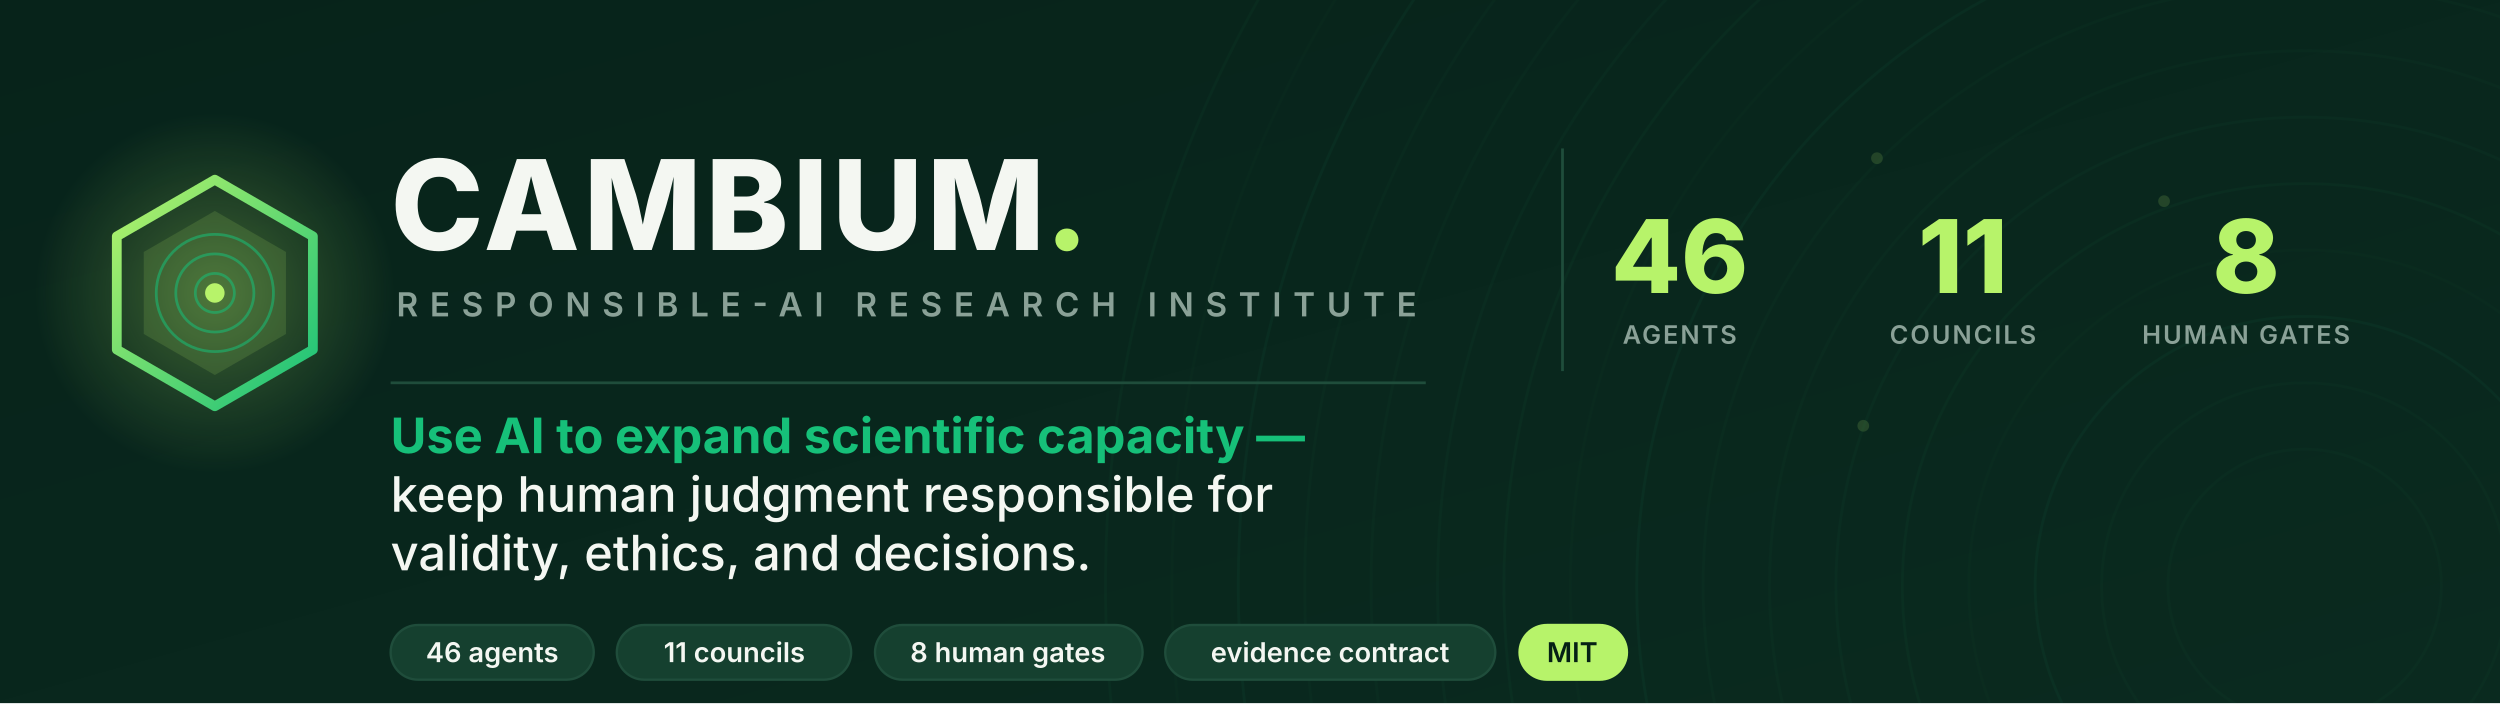
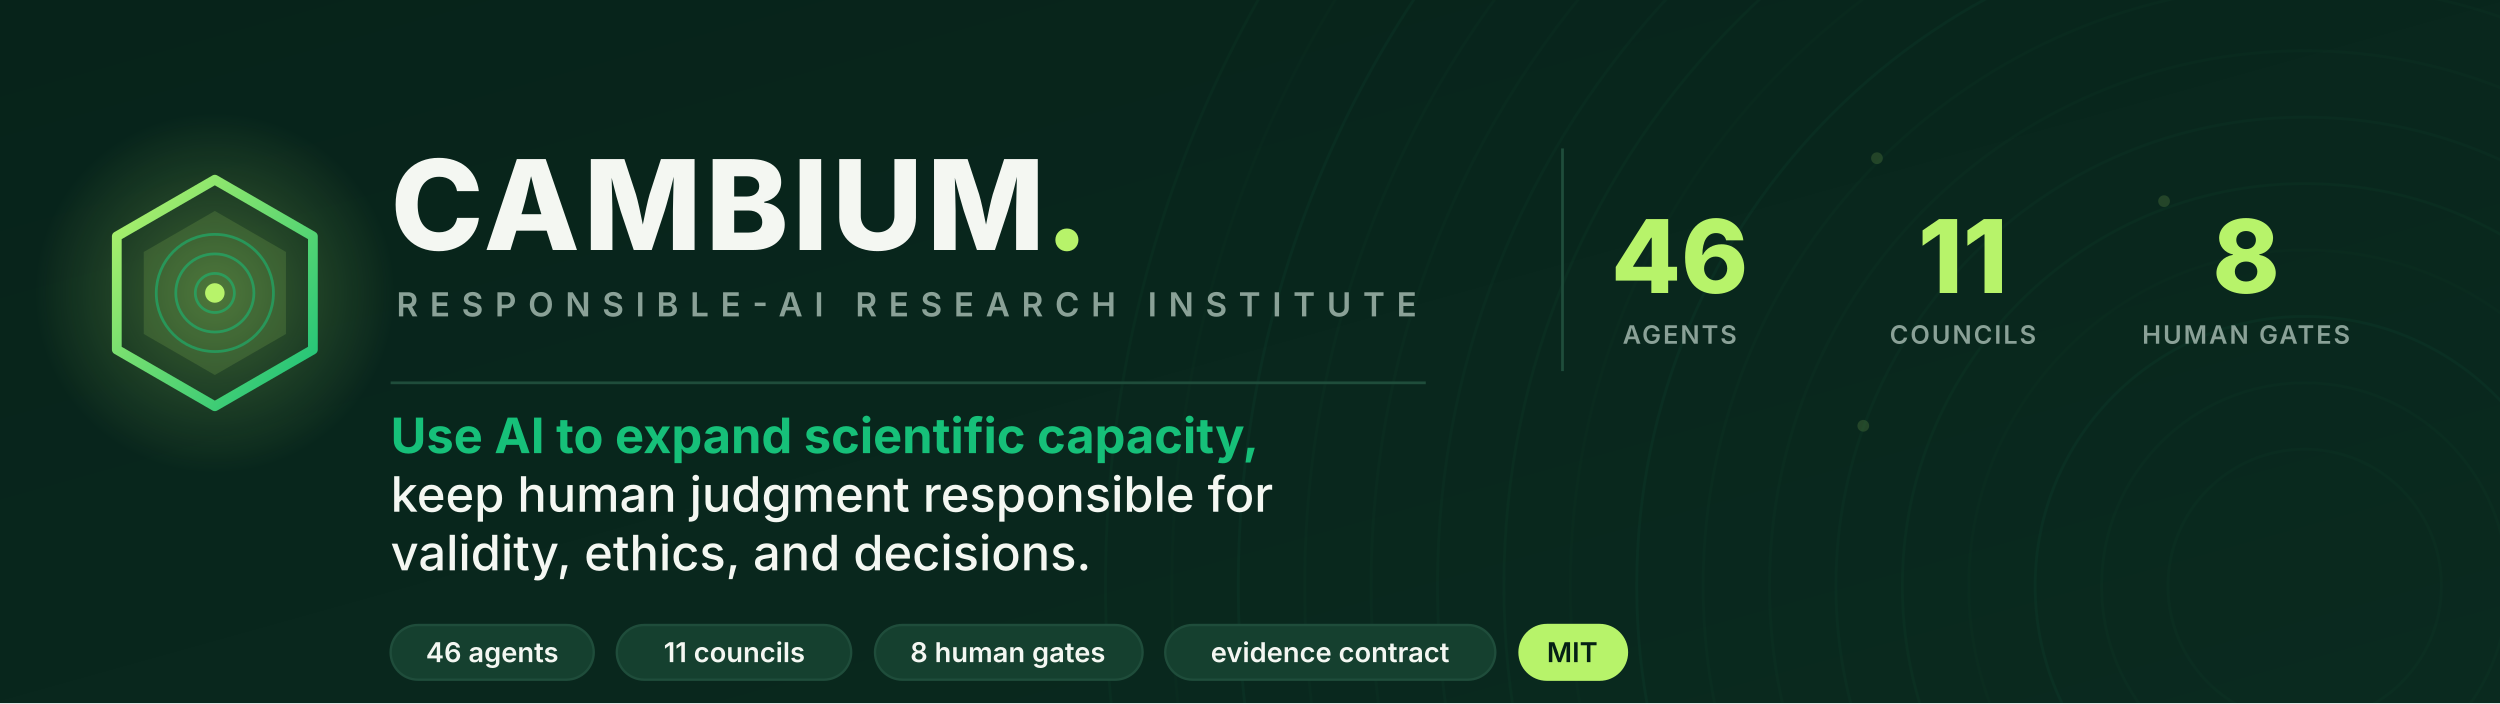
- <svg xmlns="http://www.w3.org/2000/svg" viewBox="0 0 1280 360" width="1280" height="360" font-family="Inter, 'DejaVu Sans', Arial, sans-serif" role="img" aria-label="Cambium — Responsible-AI Research Institute">
+ <svg xmlns="http://www.w3.org/2000/svg" viewBox="0 0 1280 360" width="1280" height="360" font-family="Inter, 'DejaVu Sans', Arial, sans-serif" role="img" aria-label="Cambium · Responsible-AI Research Institute">
  <defs>
    <linearGradient id="bgg" x1="0" y1="0" x2="1" y2="1">
      <stop offset="0%" stop-color="#07231A" />
      <stop offset="100%" stop-color="#0A2A1F" />
    </linearGradient>
    <linearGradient id="hexg" x1="0" y1="0" x2="1" y2="1">
      <stop offset="0%" stop-color="#B7F36A" />
      <stop offset="100%" stop-color="#16C079" />
    </linearGradient>
    <radialGradient id="glow" cx="50%" cy="50%" r="50%">
      <stop offset="0%" stop-color="#B7F36A" stop-opacity="0.30" />
      <stop offset="100%" stop-color="#B7F36A" stop-opacity="0" />
    </radialGradient>
    <clipPath id="card">
      <rect x="0" y="0" width="1280" height="360" rx="0" />
    </clipPath>
  </defs>
  <rect width="1280" height="360" fill="url(#bgg)" />
  <g clip-path="url(#card)" opacity="0.5">
    <circle cx="1180" cy="300" r="70" fill="none" stroke="#16C079" stroke-width="1.4" opacity="0.05" />
    <circle cx="1180" cy="300" r="104" fill="none" stroke="#0E8E5B" stroke-width="1.4" opacity="0.07" />
    <circle cx="1180" cy="300" r="138" fill="none" stroke="#16C079" stroke-width="1.4" opacity="0.09" />
    <circle cx="1180" cy="300" r="172" fill="none" stroke="#0E8E5B" stroke-width="1.4" opacity="0.05" />
    <circle cx="1180" cy="300" r="206" fill="none" stroke="#16C079" stroke-width="1.4" opacity="0.07" />
    <circle cx="1180" cy="300" r="240" fill="none" stroke="#0E8E5B" stroke-width="1.4" opacity="0.09" />
    <circle cx="1180" cy="300" r="274" fill="none" stroke="#16C079" stroke-width="1.4" opacity="0.05" />
    <circle cx="1180" cy="300" r="308" fill="none" stroke="#0E8E5B" stroke-width="1.4" opacity="0.07" />
    <circle cx="1180" cy="300" r="342" fill="none" stroke="#16C079" stroke-width="1.4" opacity="0.09" />
    <circle cx="1180" cy="300" r="376" fill="none" stroke="#0E8E5B" stroke-width="1.4" opacity="0.05" />
    <circle cx="1180" cy="300" r="410" fill="none" stroke="#16C079" stroke-width="1.4" opacity="0.07" />
    <circle cx="1180" cy="300" r="444" fill="none" stroke="#0E8E5B" stroke-width="1.4" opacity="0.09" />
    <circle cx="1180" cy="300" r="478" fill="none" stroke="#16C079" stroke-width="1.4" opacity="0.05" />
    <circle cx="1180" cy="300" r="512" fill="none" stroke="#0E8E5B" stroke-width="1.4" opacity="0.07" />
    <circle cx="1180" cy="300" r="546" fill="none" stroke="#16C079" stroke-width="1.4" opacity="0.09" />
    <circle cx="1180" cy="300" r="580" fill="none" stroke="#0E8E5B" stroke-width="1.4" opacity="0.05" />
    <circle cx="1180" cy="300" r="614" fill="none" stroke="#16C079" stroke-width="1.4" opacity="0.07" />
    <circle cx="954" cy="218" r="3" fill="#B7F36A" opacity="0.30" />
    <circle cx="961" cy="81" r="3" fill="#B7F36A" opacity="0.30" />
    <circle cx="806" cy="366" r="3" fill="#B7F36A" opacity="0.30" />
    <circle cx="1108" cy="103" r="3" fill="#B7F36A" opacity="0.30" />
    <circle cx="790" cy="525" r="3" fill="#B7F36A" opacity="0.30" />
  </g>
  <circle cx="110" cy="150" r="92" fill="url(#glow)" />
  <polygon points="110.0,92.0 160.2,121.0 160.2,179.0 110.0,208.0 59.8,179.0 59.8,121.0" fill="none" stroke="url(#hexg)" stroke-width="5" stroke-linejoin="round" />
  <polygon points="110.0,108.0 146.4,129.0 146.4,171.0 110.0,192.0 73.6,171.0 73.6,129.0" fill="#B7F36A" opacity="0.14" />
  <circle cx="110" cy="150" r="10" fill="none" stroke="#16C079" stroke-width="1.4" opacity="0.55" />
  <circle cx="110" cy="150" r="20" fill="none" stroke="#16C079" stroke-width="1.4" opacity="0.55" />
  <circle cx="110" cy="150" r="30" fill="none" stroke="#16C079" stroke-width="1.4" opacity="0.55" />
  <circle cx="110" cy="150" r="5" fill="#B7F36A" />
  <text x="200" y="128" fill="#F4F7F2" font-size="64" font-weight="800" letter-spacing="2">CAMBIUM<tspan fill="#B7F36A">.</tspan>
  </text>
  <text x="203" y="162" fill="#8AA197" font-size="17" font-weight="600" letter-spacing="6">RESPONSIBLE-AI RESEARCH INSTITUTE</text>
  <line x1="200" y1="196" x2="730" y2="196" stroke="#1F4D3B" stroke-width="1.4" />
-   <text x="200" y="232" fill="#16C079" font-size="25" font-weight="700">Use AI to expand scientific capacity —</text>
+   <text x="200" y="232" fill="#16C079" font-size="25" font-weight="700">Use AI to expand scientific capacity,</text>
  <text x="200" y="262" fill="#F4F7F2" font-size="25" font-weight="500">keep human judgment responsible for</text>
  <text x="200" y="292" fill="#F4F7F2" font-size="25" font-weight="500">validity, ethics, and decisions.</text>
  <text x="860" y="150" text-anchor="middle" fill="#B7F36A" font-size="52" font-weight="800">46</text>
  <text x="860" y="176" text-anchor="middle" fill="#8AA197" font-size="13" font-weight="600" letter-spacing="1">AGENTS</text>
  <text x="1005" y="150" text-anchor="middle" fill="#B7F36A" font-size="52" font-weight="800">11</text>
  <text x="1005" y="176" text-anchor="middle" fill="#8AA197" font-size="13" font-weight="600" letter-spacing="1">COUNCILS</text>
  <text x="1150" y="150" text-anchor="middle" fill="#B7F36A" font-size="52" font-weight="800">8</text>
  <text x="1150" y="176" text-anchor="middle" fill="#8AA197" font-size="13" font-weight="600" letter-spacing="1">HUMAN GATES</text>
  <line x1="800" y1="76" x2="800" y2="190" stroke="#1F4D3B" stroke-width="1.4" />
  <g font-size="14" font-weight="600">
    <rect x="200" y="320" width="104" height="28" rx="14" fill="#15402F" stroke="#1F4D3B" stroke-width="1.2" />
    <text x="252" y="339" text-anchor="middle" fill="#F4F7F2">46 agents</text>
    <rect x="315.8" y="320" width="120" height="28" rx="14" fill="#15402F" stroke="#1F4D3B" stroke-width="1.2" />
    <text x="376" y="339" text-anchor="middle" fill="#F4F7F2">11 councils</text>
    <rect x="448.0" y="320" width="137" height="28" rx="14" fill="#15402F" stroke="#1F4D3B" stroke-width="1.2" />
    <text x="516" y="339" text-anchor="middle" fill="#F4F7F2">8 human gates</text>
    <rect x="596.6" y="320" width="169" height="28" rx="14" fill="#15402F" stroke="#1F4D3B" stroke-width="1.2" />
    <text x="681" y="339" text-anchor="middle" fill="#F4F7F2">evidence contract</text>
    <rect x="778.0" y="320" width="55" height="28" rx="14" fill="#B7F36A" stroke="#B7F36A" stroke-width="1.2" />
    <text x="805" y="339" text-anchor="middle" fill="#052015">MIT</text>
  </g>
</svg>
